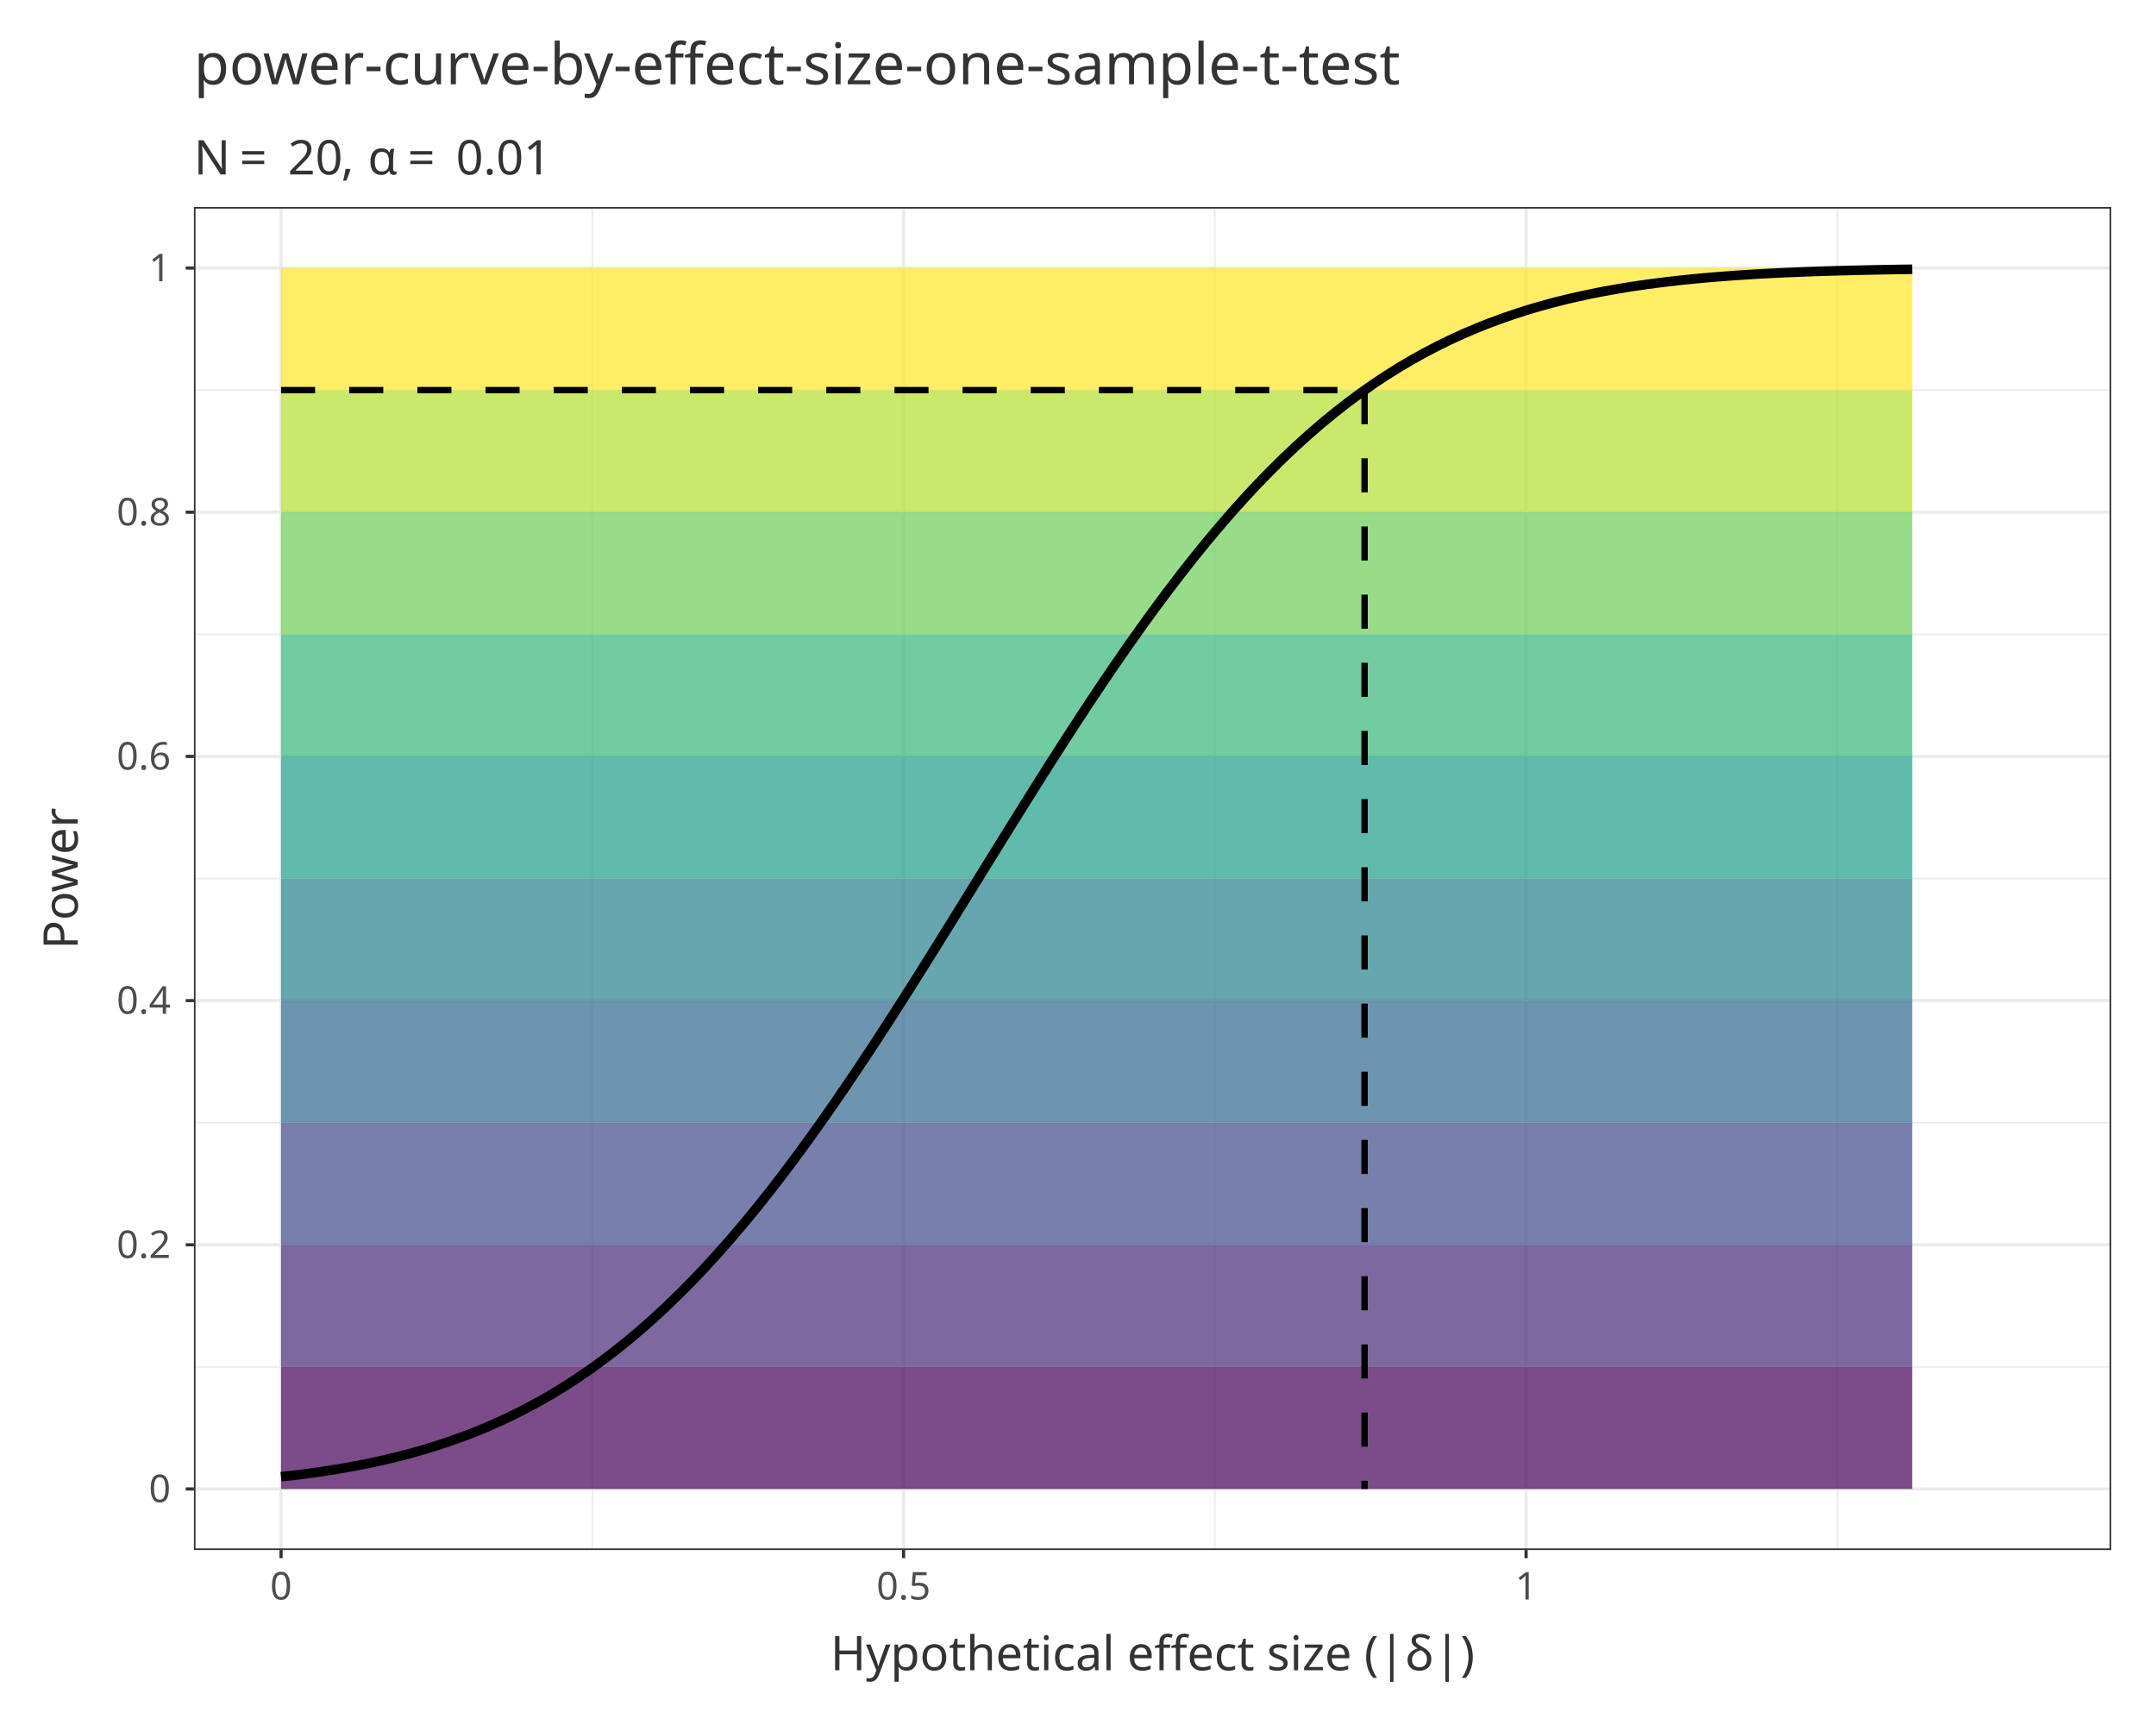
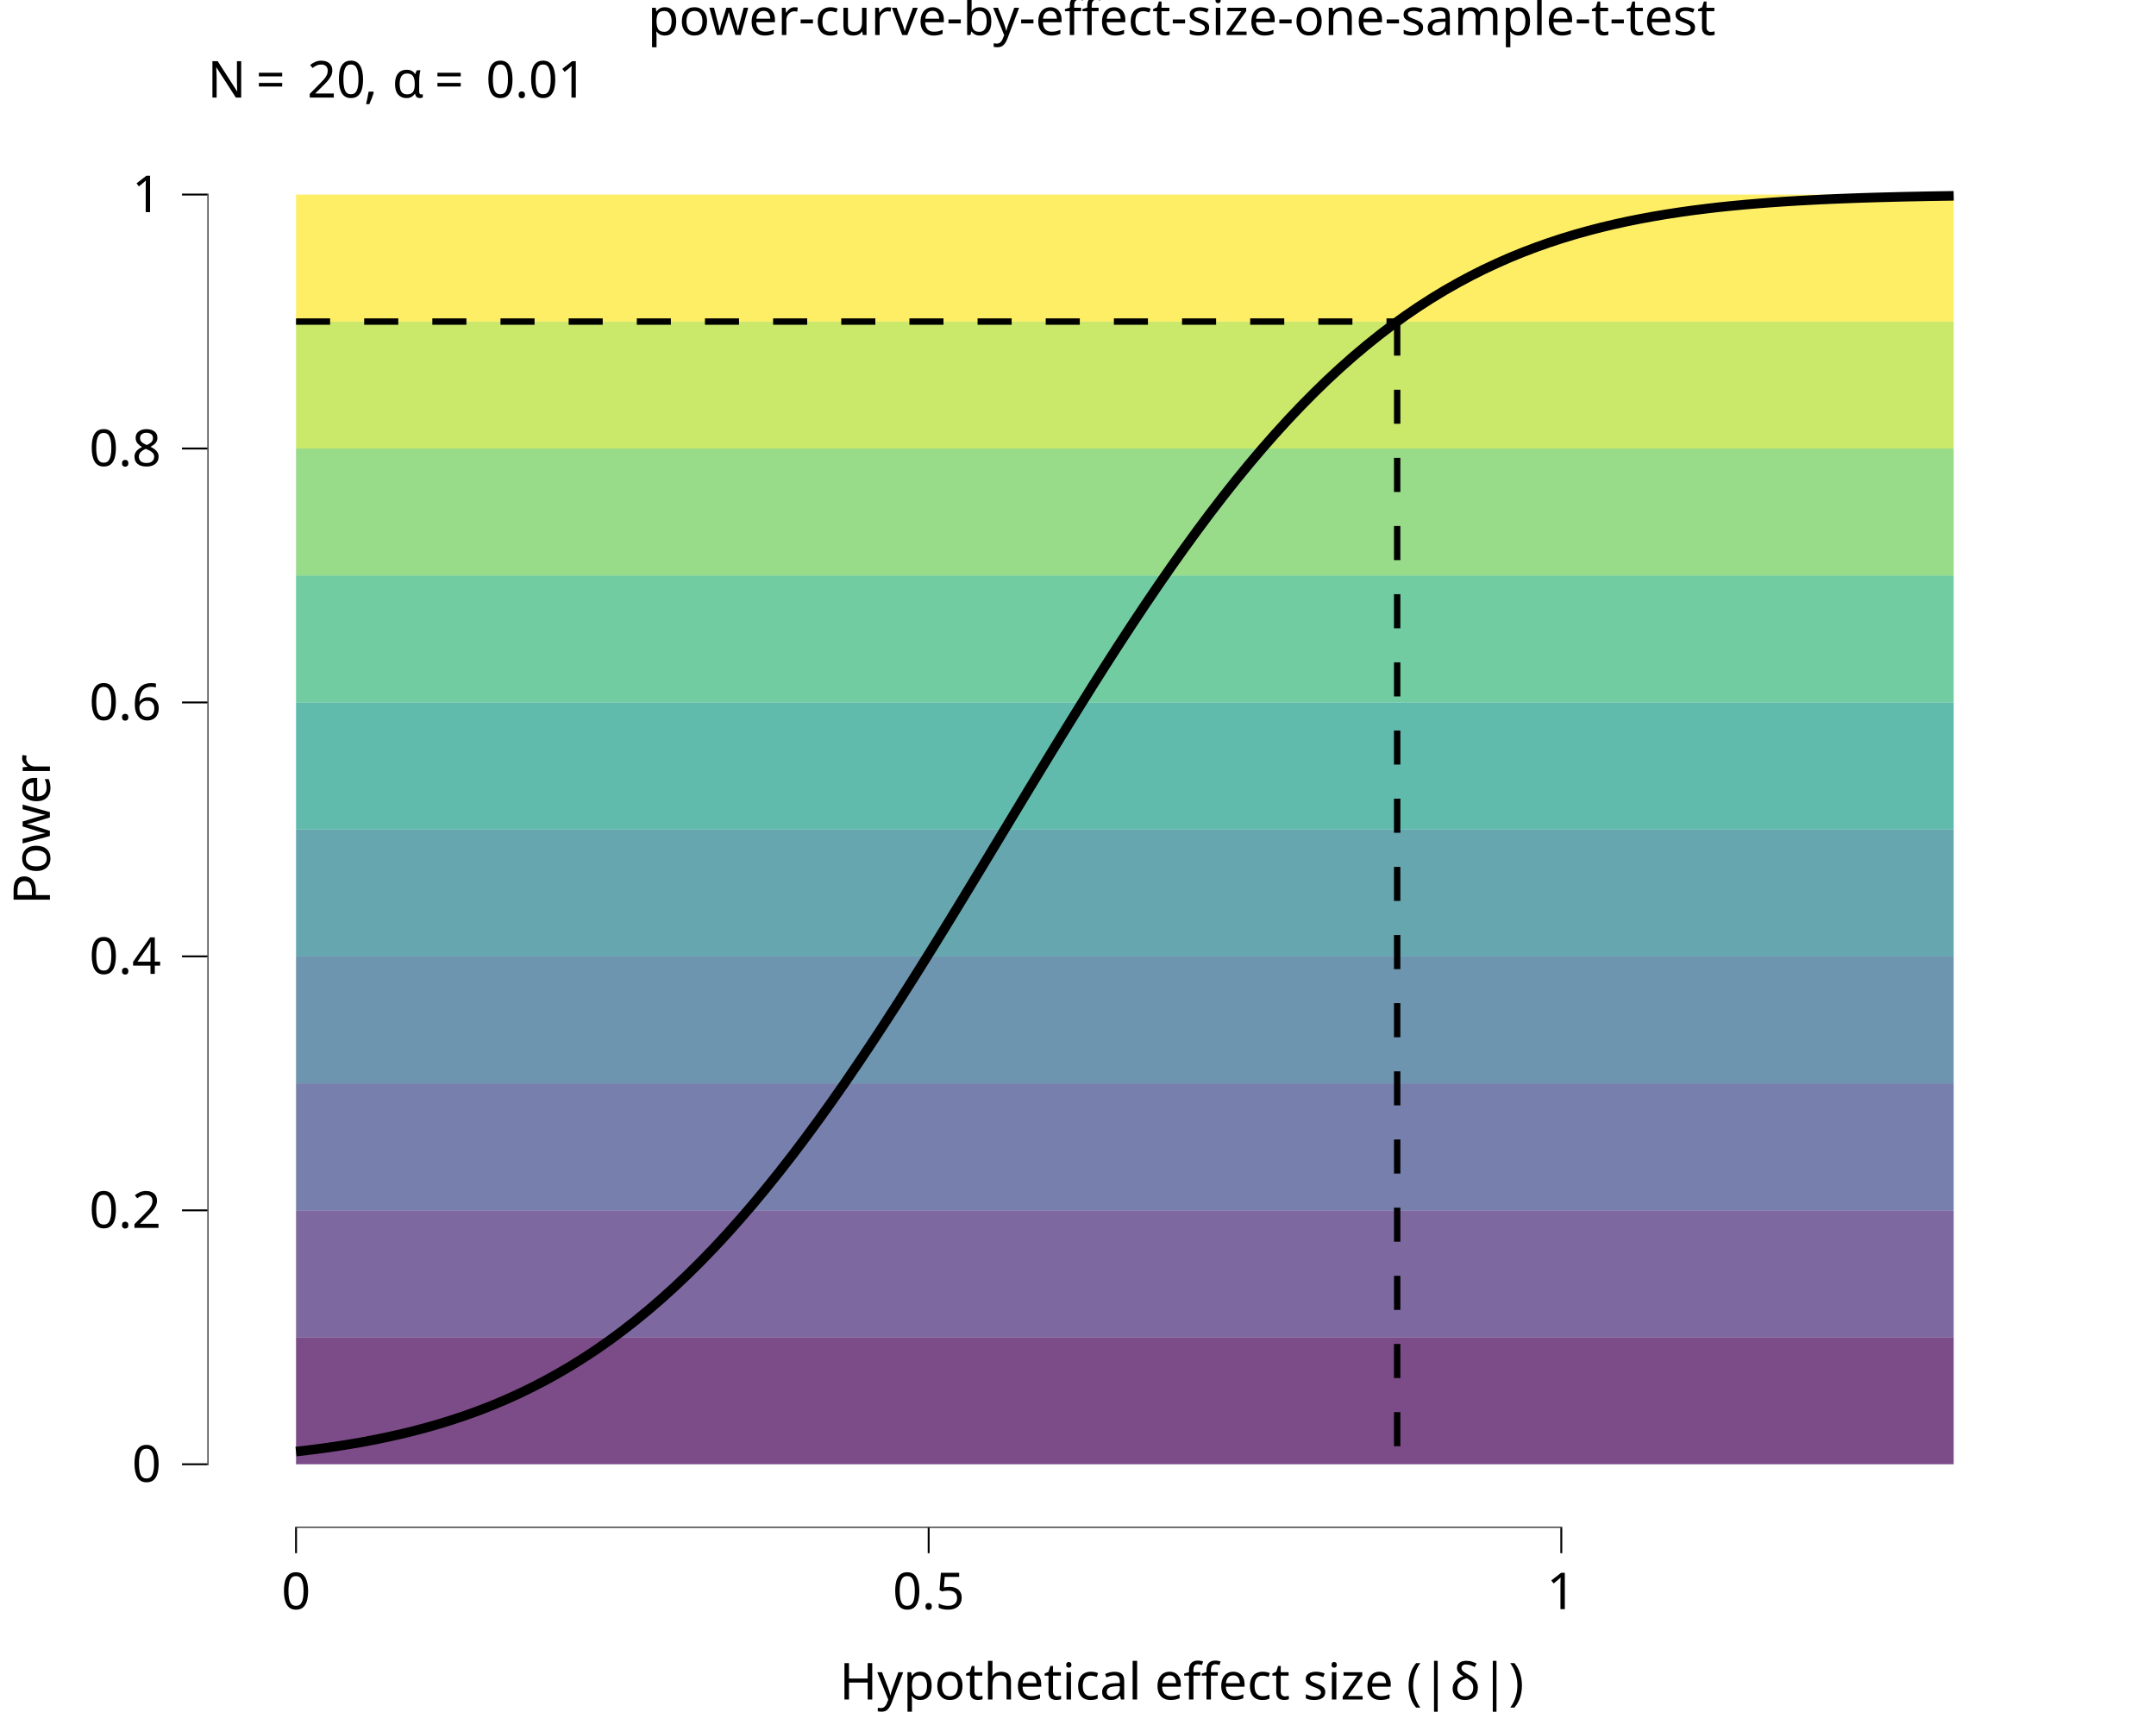
<svg xmlns="http://www.w3.org/2000/svg" class="svglite" data-engine-version="2.0" width="720.00pt" height="576.00pt" viewBox="0 0 720.00 576.00">
  <defs>
    <style type="text/css">
    .svglite line, .svglite polyline, .svglite polygon, .svglite path, .svglite rect, .svglite circle {
      fill: none;
      stroke: #000000;
      stroke-linecap: round;
      stroke-linejoin: round;
      stroke-miterlimit: 10.00;
    }
  </style>
  </defs>
  <rect width="100%" height="100%" style="stroke: none; fill: #FFFFFF;" />
  <defs>
    <clipPath id="cpMC4wMHw3MjAuMDB8MC4wMHw1NzYuMDA=">
      <rect x="0.00" y="0.00" width="720.00" height="576.00" />
    </clipPath>
  </defs>
  <g clip-path="url(#cpMC4wMHw3MjAuMDB8MC4wMHw1NzYuMDA=)">
-     <rect x="0" y="0.00" width="720.00" height="576.00" style="stroke-width: 1.07; stroke: none;" />
+     <rect x="0.00" y="0.00" width="720.00" height="576.00" style="stroke-width: 10.67; stroke: none;" />
  </g>
  <defs>
-     <clipPath id="cpNjQuNzZ8NzA1LjA2fDY5LjEyfDUxNy41Nw==">
-       <rect x="64.76" y="69.12" width="640.30" height="448.46" />
+     <clipPath id="cpNjkuMjh8NzIwLjAwfDQzLjc3fDUxMC4xNA==">
+       <rect x="69.28" y="43.77" width="650.72" height="466.37" />
    </clipPath>
  </defs>
-   <g clip-path="url(#cpNjQuNzZ8NzA1LjA2fDY5LjEyfDUxNy41Nw==)">
-     <rect x="64.76" y="69.12" width="640.30" height="448.46" style="stroke-width: 1.07; stroke: none; fill: #FFFFFF;" />
-     <polyline points="64.76,456.42 705.06,456.42 " style="stroke-width: 0.53; stroke: #EBEBEB; stroke-linecap: butt;" />
-     <polyline points="64.76,374.88 705.06,374.88 " style="stroke-width: 0.53; stroke: #EBEBEB; stroke-linecap: butt;" />
-     <polyline points="64.76,293.35 705.06,293.35 " style="stroke-width: 0.53; stroke: #EBEBEB; stroke-linecap: butt;" />
-     <polyline points="64.76,211.81 705.06,211.81 " style="stroke-width: 0.53; stroke: #EBEBEB; stroke-linecap: butt;" />
-     <polyline points="64.76,130.27 705.06,130.27 " style="stroke-width: 0.53; stroke: #EBEBEB; stroke-linecap: butt;" />
-     <polyline points="197.80,517.57 197.80,69.12 " style="stroke-width: 0.53; stroke: #EBEBEB; stroke-linecap: butt;" />
-     <polyline points="405.69,517.57 405.69,69.12 " style="stroke-width: 0.53; stroke: #EBEBEB; stroke-linecap: butt;" />
-     <polyline points="613.58,517.57 613.58,69.12 " style="stroke-width: 0.53; stroke: #EBEBEB; stroke-linecap: butt;" />
-     <polyline points="64.76,497.19 705.06,497.19 " style="stroke-width: 1.07; stroke: #EBEBEB; stroke-linecap: butt;" />
-     <polyline points="64.76,415.65 705.06,415.65 " style="stroke-width: 1.07; stroke: #EBEBEB; stroke-linecap: butt;" />
-     <polyline points="64.76,334.11 705.06,334.11 " style="stroke-width: 1.07; stroke: #EBEBEB; stroke-linecap: butt;" />
-     <polyline points="64.76,252.58 705.06,252.58 " style="stroke-width: 1.07; stroke: #EBEBEB; stroke-linecap: butt;" />
-     <polyline points="64.76,171.04 705.06,171.04 " style="stroke-width: 1.07; stroke: #EBEBEB; stroke-linecap: butt;" />
-     <polyline points="64.76,89.50 705.06,89.50 " style="stroke-width: 1.07; stroke: #EBEBEB; stroke-linecap: butt;" />
-     <polyline points="93.86,517.57 93.86,69.12 " style="stroke-width: 1.07; stroke: #EBEBEB; stroke-linecap: butt;" />
-     <polyline points="301.75,517.57 301.75,69.12 " style="stroke-width: 1.07; stroke: #EBEBEB; stroke-linecap: butt;" />
-     <polyline points="509.64,517.57 509.64,69.12 " style="stroke-width: 1.07; stroke: #EBEBEB; stroke-linecap: butt;" />
-     <rect x="93.86" y="456.42" width="544.72" height="40.77" style="stroke-width: 1.07; stroke: none; stroke-linecap: butt; stroke-linejoin: miter; fill: #440154; fill-opacity: 0.70;" />
-     <rect x="93.86" y="415.65" width="544.72" height="40.77" style="stroke-width: 1.07; stroke: none; stroke-linecap: butt; stroke-linejoin: miter; fill: #482878; fill-opacity: 0.70;" />
-     <rect x="93.86" y="374.88" width="544.72" height="40.77" style="stroke-width: 1.07; stroke: none; stroke-linecap: butt; stroke-linejoin: miter; fill: #3E4A89; fill-opacity: 0.70;" />
-     <rect x="93.86" y="334.11" width="544.72" height="40.77" style="stroke-width: 1.07; stroke: none; stroke-linecap: butt; stroke-linejoin: miter; fill: #31688E; fill-opacity: 0.70;" />
-     <rect x="93.86" y="293.35" width="544.72" height="40.77" style="stroke-width: 1.07; stroke: none; stroke-linecap: butt; stroke-linejoin: miter; fill: #26828E; fill-opacity: 0.70;" />
-     <rect x="93.86" y="252.58" width="544.72" height="40.77" style="stroke-width: 1.07; stroke: none; stroke-linecap: butt; stroke-linejoin: miter; fill: #1F9E89; fill-opacity: 0.70;" />
-     <rect x="93.86" y="211.81" width="544.72" height="40.77" style="stroke-width: 1.07; stroke: none; stroke-linecap: butt; stroke-linejoin: miter; fill: #35B779; fill-opacity: 0.70;" />
-     <rect x="93.86" y="171.04" width="544.72" height="40.77" style="stroke-width: 1.07; stroke: none; stroke-linecap: butt; stroke-linejoin: miter; fill: #6DCD59; fill-opacity: 0.70;" />
-     <rect x="93.86" y="130.27" width="544.72" height="40.77" style="stroke-width: 1.07; stroke: none; stroke-linecap: butt; stroke-linejoin: miter; fill: #B4DE2C; fill-opacity: 0.70;" />
-     <rect x="93.86" y="89.50" width="544.72" height="40.77" style="stroke-width: 1.07; stroke: none; stroke-linecap: butt; stroke-linejoin: miter; fill: #FDE725; fill-opacity: 0.70;" />
-     <polyline points="93.86,493.11 98.15,492.62 102.44,492.08 106.73,491.48 111.02,490.83 115.31,490.11 119.59,489.32 123.88,488.46 128.17,487.52 132.46,486.50 136.75,485.39 141.04,484.19 145.33,482.88 149.62,481.47 153.91,479.95 158.20,478.32 162.49,476.56 166.77,474.67 171.06,472.65 175.35,470.49 179.64,468.19 183.93,465.74 188.22,463.13 192.51,460.37 196.80,457.44 201.09,454.34 205.38,451.08 209.67,447.64 213.95,444.03 218.24,440.23 222.53,436.26 226.82,432.11 231.11,427.78 235.40,423.27 239.69,418.58 243.98,413.71 248.27,408.67 252.56,403.46 256.85,398.08 261.14,392.53 265.42,386.84 269.71,380.99 274.00,375.00 278.29,368.87 282.58,362.62 286.87,356.25 291.16,349.77 295.45,343.20 299.74,336.53 304.03,329.79 308.32,322.99 312.60,316.13 316.89,309.23 321.18,302.31 325.47,295.37 329.76,288.42 334.05,281.49 338.34,274.58 342.63,267.70 346.92,260.87 351.21,254.10 355.50,247.40 359.79,240.79 364.07,234.26 368.36,227.84 372.65,221.54 376.94,215.35 381.23,209.30 385.52,203.38 389.81,197.62 394.10,192.00 398.39,186.54 402.68,181.25 406.97,176.13 411.25,171.17 415.54,166.40 419.83,161.79 424.12,157.37 428.41,153.13 432.70,149.06 436.99,145.18 441.28,141.47 445.57,137.94 449.86,134.58 454.15,131.39 458.43,128.37 462.72,125.51 467.01,122.81 471.30,120.27 475.59,117.88 479.88,115.64 484.17,113.53 488.46,111.56 492.75,109.73 497.04,108.01 501.33,106.42 505.62,104.94 509.90,103.56 514.19,102.29 518.48,101.12 522.77,100.03 527.06,99.04 531.35,98.12 535.64,97.28 539.93,96.51 544.22,95.80 548.51,95.16 552.80,94.58 557.08,94.05 561.37,93.56 565.66,93.13 569.95,92.73 574.24,92.37 578.53,92.05 582.82,91.76 587.11,91.50 591.40,91.27 595.69,91.06 599.98,90.88 604.26,90.71 608.55,90.56 612.84,90.43 617.13,90.32 621.42,90.21 625.71,90.12 630.00,90.04 634.29,89.97 638.58,89.91 " style="stroke-width: 3.20; stroke-linecap: butt;" />
-     <line x1="455.70" y1="130.27" x2="455.70" y2="497.19" style="stroke-width: 2.13; stroke-dasharray: 11.38,11.38; stroke-linecap: butt;" />
-     <line x1="93.86" y1="130.27" x2="455.70" y2="130.27" style="stroke-width: 2.13; stroke-dasharray: 11.38,11.38; stroke-linecap: butt;" />
-     <rect x="64.76" y="69.12" width="640.30" height="448.46" style="stroke-width: 1.07; stroke: #333333;" />
+   <g clip-path="url(#cpNjkuMjh8NzIwLjAwfDQzLjc3fDUxMC4xNA==)">
+     <rect x="69.28" y="43.77" width="650.72" height="466.37" style="stroke-width: 10.67; stroke: none;" />
+     <rect x="98.86" y="446.54" width="553.58" height="42.40" style="stroke-width: 1.07; stroke: none; stroke-linecap: butt; stroke-linejoin: miter; fill: #440154; fill-opacity: 0.70;" />
+     <rect x="98.86" y="404.15" width="553.58" height="42.40" style="stroke-width: 1.07; stroke: none; stroke-linecap: butt; stroke-linejoin: miter; fill: #482878; fill-opacity: 0.70;" />
+     <rect x="98.86" y="361.75" width="553.58" height="42.40" style="stroke-width: 1.07; stroke: none; stroke-linecap: butt; stroke-linejoin: miter; fill: #3E4A89; fill-opacity: 0.70;" />
+     <rect x="98.86" y="319.35" width="553.58" height="42.40" style="stroke-width: 1.07; stroke: none; stroke-linecap: butt; stroke-linejoin: miter; fill: #31688E; fill-opacity: 0.70;" />
+     <rect x="98.86" y="276.96" width="553.58" height="42.40" style="stroke-width: 1.07; stroke: none; stroke-linecap: butt; stroke-linejoin: miter; fill: #26828E; fill-opacity: 0.70;" />
+     <rect x="98.86" y="234.56" width="553.58" height="42.40" style="stroke-width: 1.07; stroke: none; stroke-linecap: butt; stroke-linejoin: miter; fill: #1F9E89; fill-opacity: 0.70;" />
+     <rect x="98.86" y="192.16" width="553.58" height="42.40" style="stroke-width: 1.07; stroke: none; stroke-linecap: butt; stroke-linejoin: miter; fill: #35B779; fill-opacity: 0.70;" />
+     <rect x="98.86" y="149.76" width="553.58" height="42.40" style="stroke-width: 1.07; stroke: none; stroke-linecap: butt; stroke-linejoin: miter; fill: #6DCD59; fill-opacity: 0.70;" />
+     <rect x="98.86" y="107.37" width="553.58" height="42.40" style="stroke-width: 1.07; stroke: none; stroke-linecap: butt; stroke-linejoin: miter; fill: #B4DE2C; fill-opacity: 0.70;" />
+     <rect x="98.86" y="64.97" width="553.58" height="42.40" style="stroke-width: 1.07; stroke: none; stroke-linecap: butt; stroke-linejoin: miter; fill: #FDE725; fill-opacity: 0.70;" />
+     <polyline points="98.86,484.70 103.22,484.19 107.58,483.63 111.94,483.01 116.30,482.33 120.66,481.58 125.02,480.76 129.37,479.86 133.73,478.89 138.09,477.83 142.45,476.67 146.81,475.42 151.17,474.06 155.53,472.60 159.89,471.02 164.25,469.32 168.60,467.49 172.96,465.53 177.32,463.42 181.68,461.18 186.04,458.78 190.40,456.23 194.76,453.52 199.12,450.65 203.48,447.60 207.83,444.39 212.19,440.99 216.55,437.41 220.91,433.66 225.27,429.71 229.63,425.58 233.99,421.26 238.35,416.76 242.71,412.07 247.06,407.19 251.42,402.13 255.78,396.88 260.14,391.46 264.50,385.87 268.86,380.11 273.22,374.18 277.58,368.10 281.94,361.87 286.29,355.50 290.65,349.00 295.01,342.37 299.37,335.64 303.73,328.80 308.09,321.87 312.45,314.86 316.81,307.78 321.17,300.65 325.52,293.48 329.88,286.28 334.24,279.06 338.60,271.84 342.96,264.63 347.32,257.44 351.68,250.29 356.04,243.19 360.40,236.15 364.75,229.18 369.11,222.30 373.47,215.52 377.83,208.84 382.19,202.28 386.55,195.85 390.91,189.55 395.27,183.40 399.63,177.40 403.98,171.56 408.34,165.89 412.70,160.38 417.06,155.05 421.42,149.90 425.78,144.94 430.14,140.15 434.50,135.55 438.86,131.14 443.21,126.91 447.57,122.87 451.93,119.01 456.29,115.34 460.65,111.85 465.01,108.53 469.37,105.39 473.73,102.42 478.09,99.61 482.44,96.97 486.80,94.49 491.16,92.15 495.52,89.96 499.88,87.92 504.24,86.00 508.60,84.22 512.96,82.56 517.32,81.02 521.67,79.59 526.03,78.27 530.39,77.05 534.75,75.92 539.11,74.89 543.47,73.93 547.83,73.06 552.19,72.26 556.55,71.53 560.90,70.86 565.26,70.25 569.62,69.70 573.98,69.19 578.34,68.74 582.70,68.33 587.06,67.96 591.42,67.62 595.78,67.32 600.13,67.05 604.49,66.81 608.85,66.59 613.21,66.40 617.57,66.23 621.93,66.07 626.29,65.94 630.65,65.82 635.01,65.71 639.36,65.62 643.72,65.53 648.08,65.46 652.44,65.39 " style="stroke-width: 3.20; stroke-linecap: butt;" />
+     <line x1="466.59" y1="107.37" x2="466.59" y2="488.94" style="stroke-width: 2.13; stroke-dasharray: 11.38,11.38; stroke-linecap: butt;" />
+     <line x1="98.86" y1="107.37" x2="466.59" y2="107.37" style="stroke-width: 2.13; stroke-dasharray: 11.38,11.38; stroke-linecap: butt;" />
+     <line x1="98.54" y1="510.14" x2="521.72" y2="510.14" style="stroke-width: 0.64; stroke-linecap: butt;" />
+     <line x1="69.28" y1="489.26" x2="69.28" y2="64.65" style="stroke-width: 0.64; stroke-linecap: butt;" />
+     <rect x="69.28" y="43.77" width="650.72" height="466.37" style="stroke-width: 0.00; stroke: none;" />
  </g>
  <g clip-path="url(#cpMC4wMHw3MjAuMDB8MC4wMHw1NzYuMDA=)">
-     <text x="57.03" y="501.59" text-anchor="end" style="font-size: 12.80px; fill: #4D4D4D; font-family: sans;" textLength="7.12px" lengthAdjust="spacingAndGlyphs">0</text>
-     <text x="57.03" y="420.06" text-anchor="end" style="font-size: 12.80px; fill: #4D4D4D; font-family: sans;" textLength="17.79px" lengthAdjust="spacingAndGlyphs">0.2</text>
-     <text x="57.03" y="338.52" text-anchor="end" style="font-size: 12.80px; fill: #4D4D4D; font-family: sans;" textLength="17.79px" lengthAdjust="spacingAndGlyphs">0.4</text>
-     <text x="57.03" y="256.98" text-anchor="end" style="font-size: 12.80px; fill: #4D4D4D; font-family: sans;" textLength="17.79px" lengthAdjust="spacingAndGlyphs">0.6</text>
-     <text x="57.03" y="175.44" text-anchor="end" style="font-size: 12.80px; fill: #4D4D4D; font-family: sans;" textLength="17.79px" lengthAdjust="spacingAndGlyphs">0.8</text>
-     <text x="57.03" y="93.91" text-anchor="end" style="font-size: 12.80px; fill: #4D4D4D; font-family: sans;" textLength="7.12px" lengthAdjust="spacingAndGlyphs">1</text>
-     <polyline points="62.02,497.19 64.76,497.19 " style="stroke-width: 1.07; stroke: #333333; stroke-linecap: butt;" />
-     <polyline points="62.02,415.65 64.76,415.65 " style="stroke-width: 1.07; stroke: #333333; stroke-linecap: butt;" />
-     <polyline points="62.02,334.11 64.76,334.11 " style="stroke-width: 1.07; stroke: #333333; stroke-linecap: butt;" />
-     <polyline points="62.02,252.58 64.76,252.58 " style="stroke-width: 1.07; stroke: #333333; stroke-linecap: butt;" />
-     <polyline points="62.02,171.04 64.76,171.04 " style="stroke-width: 1.07; stroke: #333333; stroke-linecap: butt;" />
-     <polyline points="62.02,89.50 64.76,89.50 " style="stroke-width: 1.07; stroke: #333333; stroke-linecap: butt;" />
-     <polyline points="93.86,520.31 93.86,517.57 " style="stroke-width: 1.07; stroke: #333333; stroke-linecap: butt;" />
-     <polyline points="301.75,520.31 301.75,517.57 " style="stroke-width: 1.07; stroke: #333333; stroke-linecap: butt;" />
-     <polyline points="509.64,520.31 509.64,517.57 " style="stroke-width: 1.07; stroke: #333333; stroke-linecap: butt;" />
-     <text x="93.86" y="534.10" text-anchor="middle" style="font-size: 12.80px; fill: #4D4D4D; font-family: sans;" textLength="7.12px" lengthAdjust="spacingAndGlyphs">0</text>
-     <text x="301.75" y="534.10" text-anchor="middle" style="font-size: 12.80px; fill: #4D4D4D; font-family: sans;" textLength="17.79px" lengthAdjust="spacingAndGlyphs">0.5</text>
-     <text x="509.64" y="534.10" text-anchor="middle" style="font-size: 12.80px; fill: #4D4D4D; font-family: sans;" textLength="7.12px" lengthAdjust="spacingAndGlyphs">1</text>
-     <text x="384.91" y="557.73" text-anchor="middle" style="font-size: 16.00px; fill: #333333; font-family: sans;" textLength="196.88px" lengthAdjust="spacingAndGlyphs">Hypothetical effect size (|δ|)</text>
-     <text transform="translate(25.96,293.35) rotate(-90)" text-anchor="middle" style="font-size: 16.00px; fill: #333333; font-family: sans;" textLength="45.36px" lengthAdjust="spacingAndGlyphs">Power</text>
-     <text x="64.76" y="58.26" style="font-size: 16.00px; fill: #333333; font-family: sans;" textLength="11.56px" lengthAdjust="spacingAndGlyphs">N</text>
-     <text x="80.02" y="58.26" style="font-size: 16.00px; fill: #333333; font-family: sans;" textLength="12.42px" lengthAdjust="spacingAndGlyphs">=</text>
-     <text x="96.14" y="58.26" style="font-size: 16.00px; fill: #333333; font-family: sans;" textLength="17.80px" lengthAdjust="spacingAndGlyphs">20</text>
-     <text x="113.94" y="58.26" style="font-size: 16.00px; fill: #333333; font-family: sans;" textLength="8.89px" lengthAdjust="spacingAndGlyphs">, </text>
-     <text x="122.83" y="58.26" style="font-size: 16.00px; fill: #333333; font-family: sans;" textLength="9.60px" lengthAdjust="spacingAndGlyphs">α</text>
-     <text x="136.14" y="58.26" style="font-size: 16.00px; fill: #333333; font-family: sans;" textLength="12.42px" lengthAdjust="spacingAndGlyphs">=</text>
-     <text x="152.26" y="58.26" style="font-size: 16.00px; fill: #333333; font-family: sans;" textLength="31.14px" lengthAdjust="spacingAndGlyphs">0.01</text>
-     <text x="64.76" y="28.16" style="font-size: 19.20px; fill: #333333; font-family: sans;" textLength="382.06px" lengthAdjust="spacingAndGlyphs">power-curve-by-effect-size-one-sample-t-test</text>
+     <polyline points="69.28,510.14 69.28,43.77 " style="stroke-width: 0.00; stroke: none; stroke-linecap: butt;" />
+     <text x="53.81" y="494.79" text-anchor="end" style="font-size: 17.00px; font-family: sans;" textLength="9.46px" lengthAdjust="spacingAndGlyphs">0</text>
+     <text x="53.81" y="410.00" text-anchor="end" style="font-size: 17.00px; font-family: sans;" textLength="23.63px" lengthAdjust="spacingAndGlyphs">0.2</text>
+     <text x="53.81" y="325.20" text-anchor="end" style="font-size: 17.00px; font-family: sans;" textLength="23.63px" lengthAdjust="spacingAndGlyphs">0.4</text>
+     <text x="53.81" y="240.41" text-anchor="end" style="font-size: 17.00px; font-family: sans;" textLength="23.63px" lengthAdjust="spacingAndGlyphs">0.6</text>
+     <text x="53.81" y="155.61" text-anchor="end" style="font-size: 17.00px; font-family: sans;" textLength="23.63px" lengthAdjust="spacingAndGlyphs">0.8</text>
+     <text x="53.81" y="70.82" text-anchor="end" style="font-size: 17.00px; font-family: sans;" textLength="9.46px" lengthAdjust="spacingAndGlyphs">1</text>
+     <polyline points="60.78,488.94 69.28,488.94 " style="stroke-width: 0.64; stroke-linecap: butt;" />
+     <polyline points="60.78,404.15 69.28,404.15 " style="stroke-width: 0.64; stroke-linecap: butt;" />
+     <polyline points="60.78,319.35 69.28,319.35 " style="stroke-width: 0.64; stroke-linecap: butt;" />
+     <polyline points="60.78,234.56 69.28,234.56 " style="stroke-width: 0.64; stroke-linecap: butt;" />
+     <polyline points="60.78,149.76 69.28,149.76 " style="stroke-width: 0.64; stroke-linecap: butt;" />
+     <polyline points="60.78,64.97 69.28,64.97 " style="stroke-width: 0.64; stroke-linecap: butt;" />
+     <polyline points="69.28,510.14 720.00,510.14 " style="stroke-width: 0.00; stroke: none; stroke-linecap: butt;" />
+     <polyline points="98.86,518.64 98.86,510.14 " style="stroke-width: 0.64; stroke-linecap: butt;" />
+     <polyline points="310.13,518.64 310.13,510.14 " style="stroke-width: 0.64; stroke-linecap: butt;" />
+     <polyline points="521.40,518.64 521.40,510.14 " style="stroke-width: 0.64; stroke-linecap: butt;" />
+     <text x="98.86" y="537.32" text-anchor="middle" style="font-size: 17.00px; font-family: sans;" textLength="9.46px" lengthAdjust="spacingAndGlyphs">0</text>
+     <text x="310.13" y="537.32" text-anchor="middle" style="font-size: 17.00px; font-family: sans;" textLength="23.63px" lengthAdjust="spacingAndGlyphs">0.5</text>
+     <text x="521.40" y="537.32" text-anchor="middle" style="font-size: 17.00px; font-family: sans;" textLength="9.46px" lengthAdjust="spacingAndGlyphs">1</text>
+     <text x="394.64" y="567.49" text-anchor="middle" style="font-size: 17.00px; font-family: sans;" textLength="209.18px" lengthAdjust="spacingAndGlyphs">Hypothetical effect size (|δ|)</text>
+     <text transform="translate(16.68,276.96) rotate(-90)" text-anchor="middle" style="font-size: 17.00px; font-family: sans;" textLength="48.20px" lengthAdjust="spacingAndGlyphs">Power</text>
+     <text x="69.28" y="32.58" style="font-size: 17.00px; font-family: sans;" textLength="12.28px" lengthAdjust="spacingAndGlyphs">N</text>
+     <text x="85.50" y="32.58" style="font-size: 17.00px; font-family: sans;" textLength="13.20px" lengthAdjust="spacingAndGlyphs">=</text>
+     <text x="102.63" y="32.58" style="font-size: 17.00px; font-family: sans;" textLength="18.91px" lengthAdjust="spacingAndGlyphs">20</text>
+     <text x="121.55" y="32.58" style="font-size: 17.00px; font-family: sans;" textLength="9.45px" lengthAdjust="spacingAndGlyphs">, </text>
+     <text x="130.99" y="32.58" style="font-size: 17.00px; font-family: sans;" textLength="10.20px" lengthAdjust="spacingAndGlyphs">α</text>
+     <text x="145.13" y="32.58" style="font-size: 17.00px; font-family: sans;" textLength="13.20px" lengthAdjust="spacingAndGlyphs">=</text>
+     <text x="162.26" y="32.58" style="font-size: 17.00px; font-family: sans;" textLength="33.09px" lengthAdjust="spacingAndGlyphs">0.01</text>
+     <text x="394.64" y="11.70" text-anchor="middle" style="font-size: 17.00px; font-family: sans;" textLength="338.28px" lengthAdjust="spacingAndGlyphs">power-curve-by-effect-size-one-sample-t-test</text>
  </g>
</svg>
